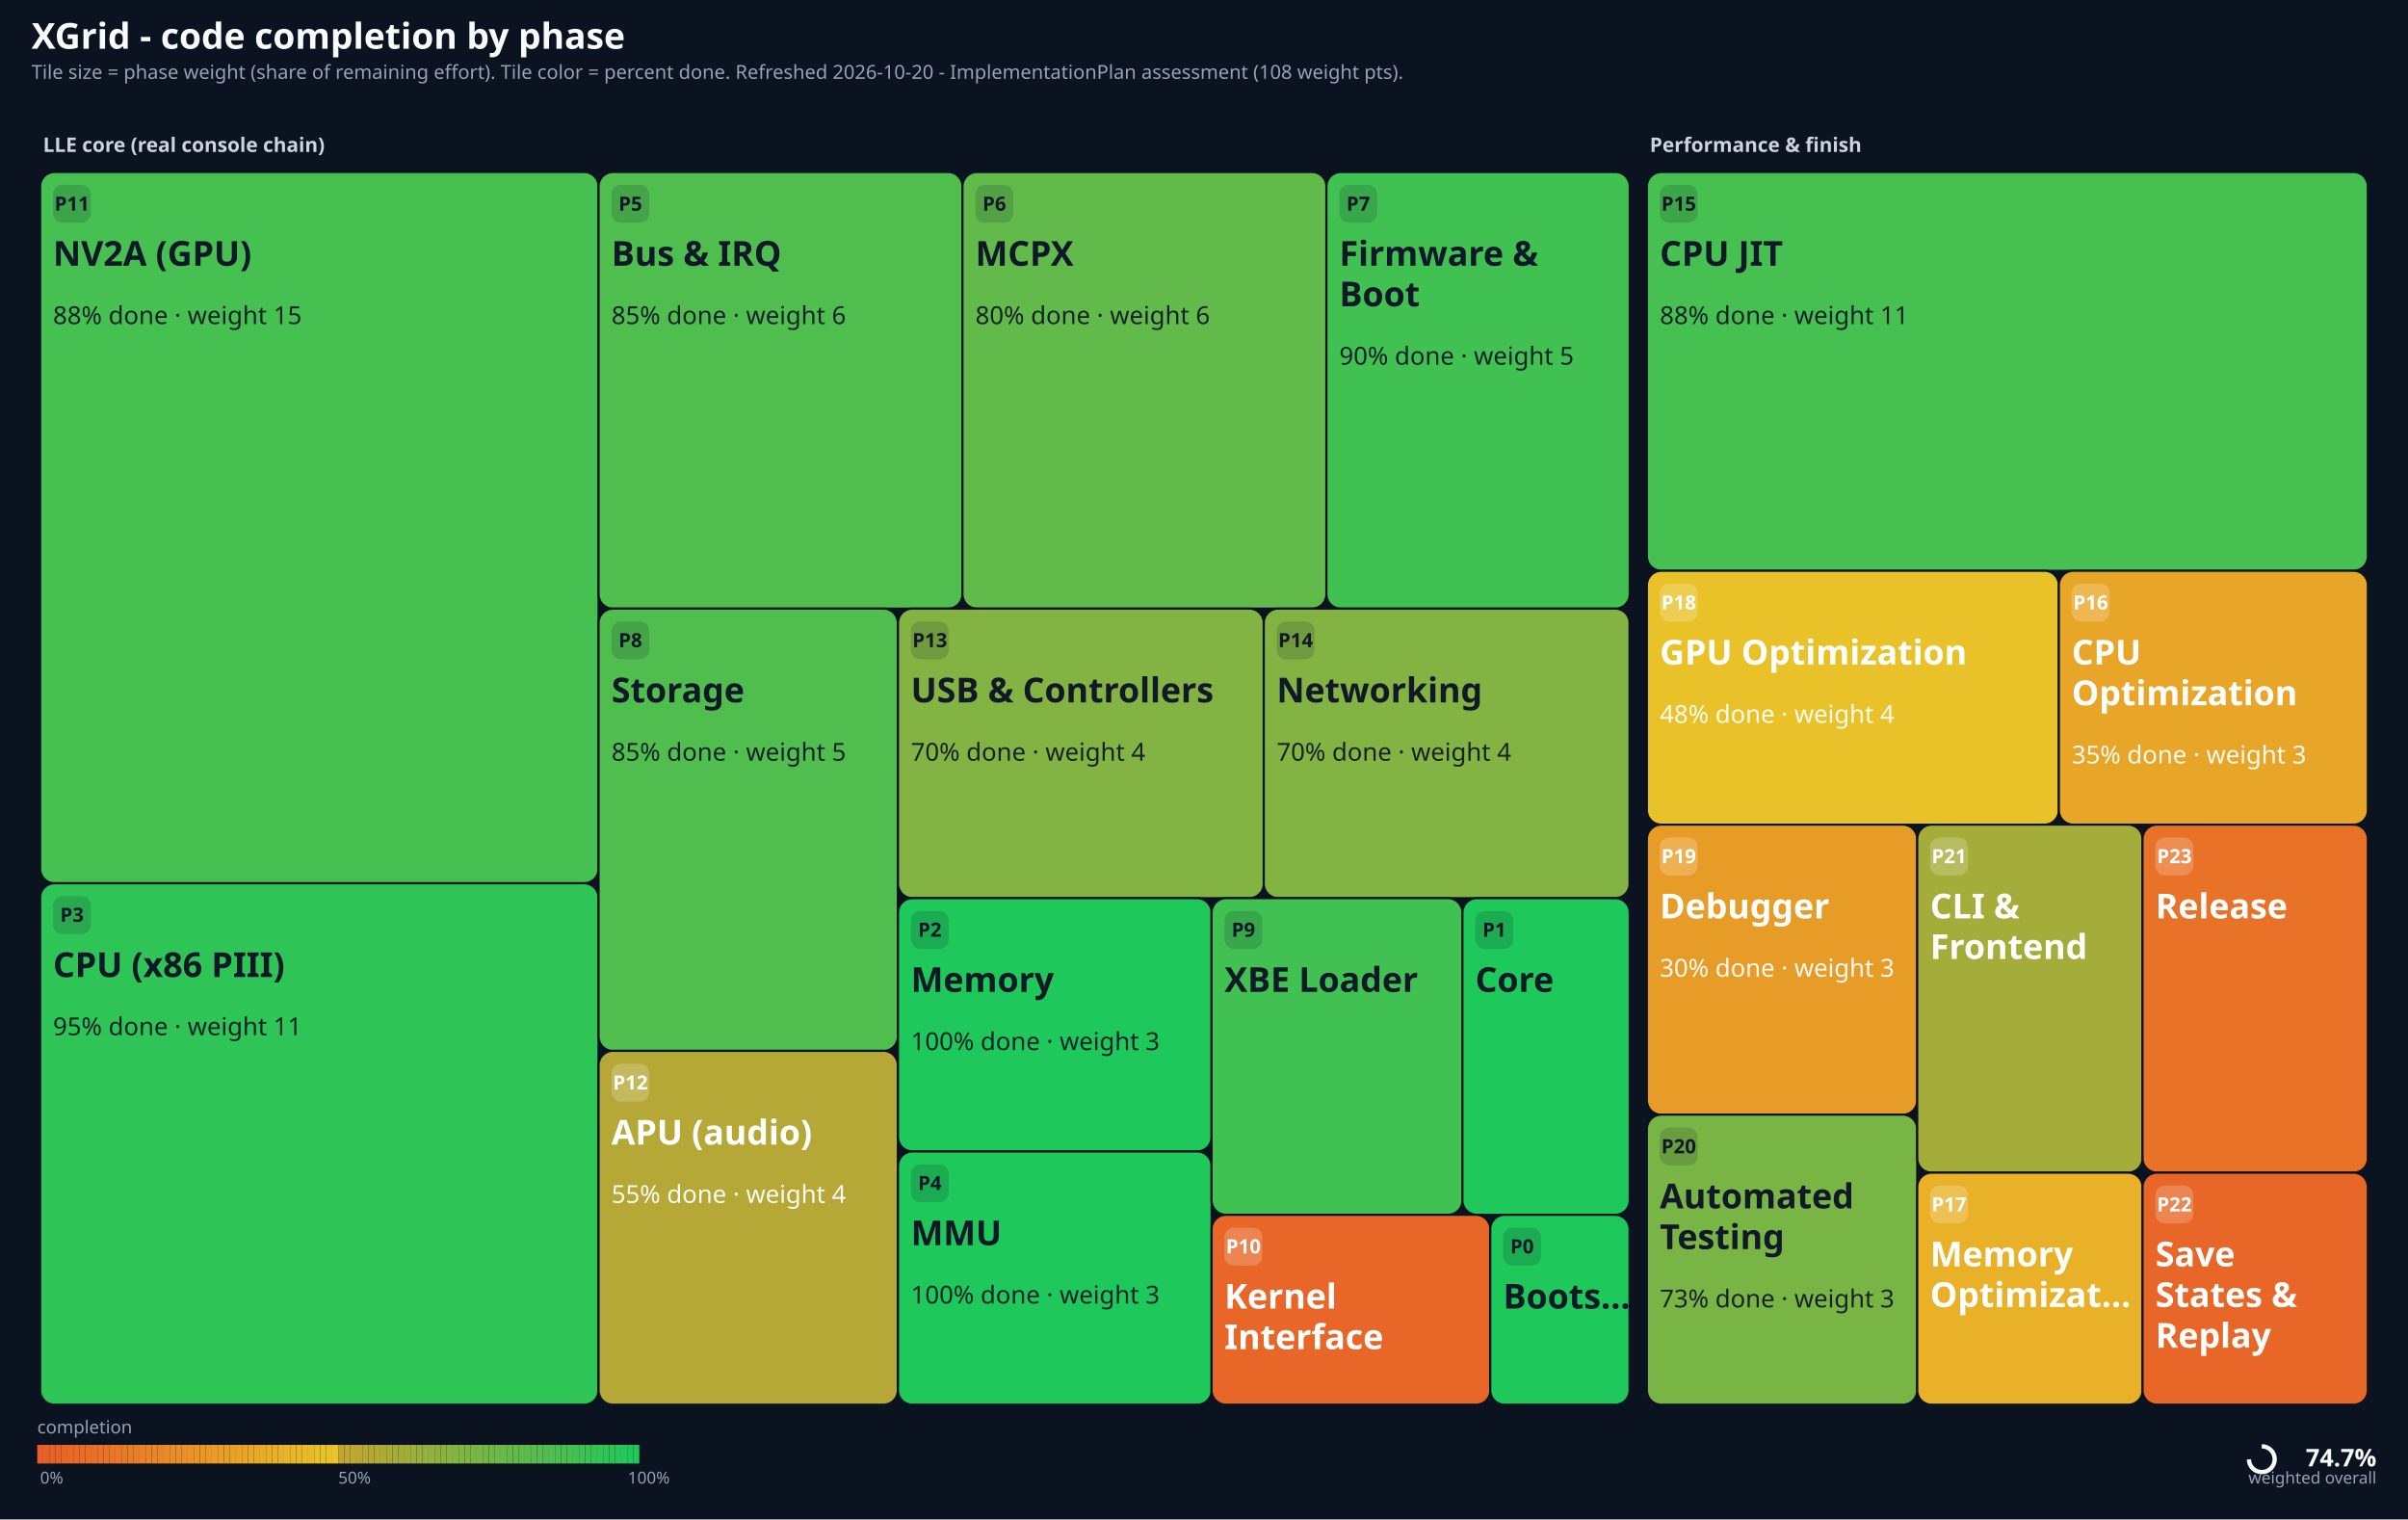
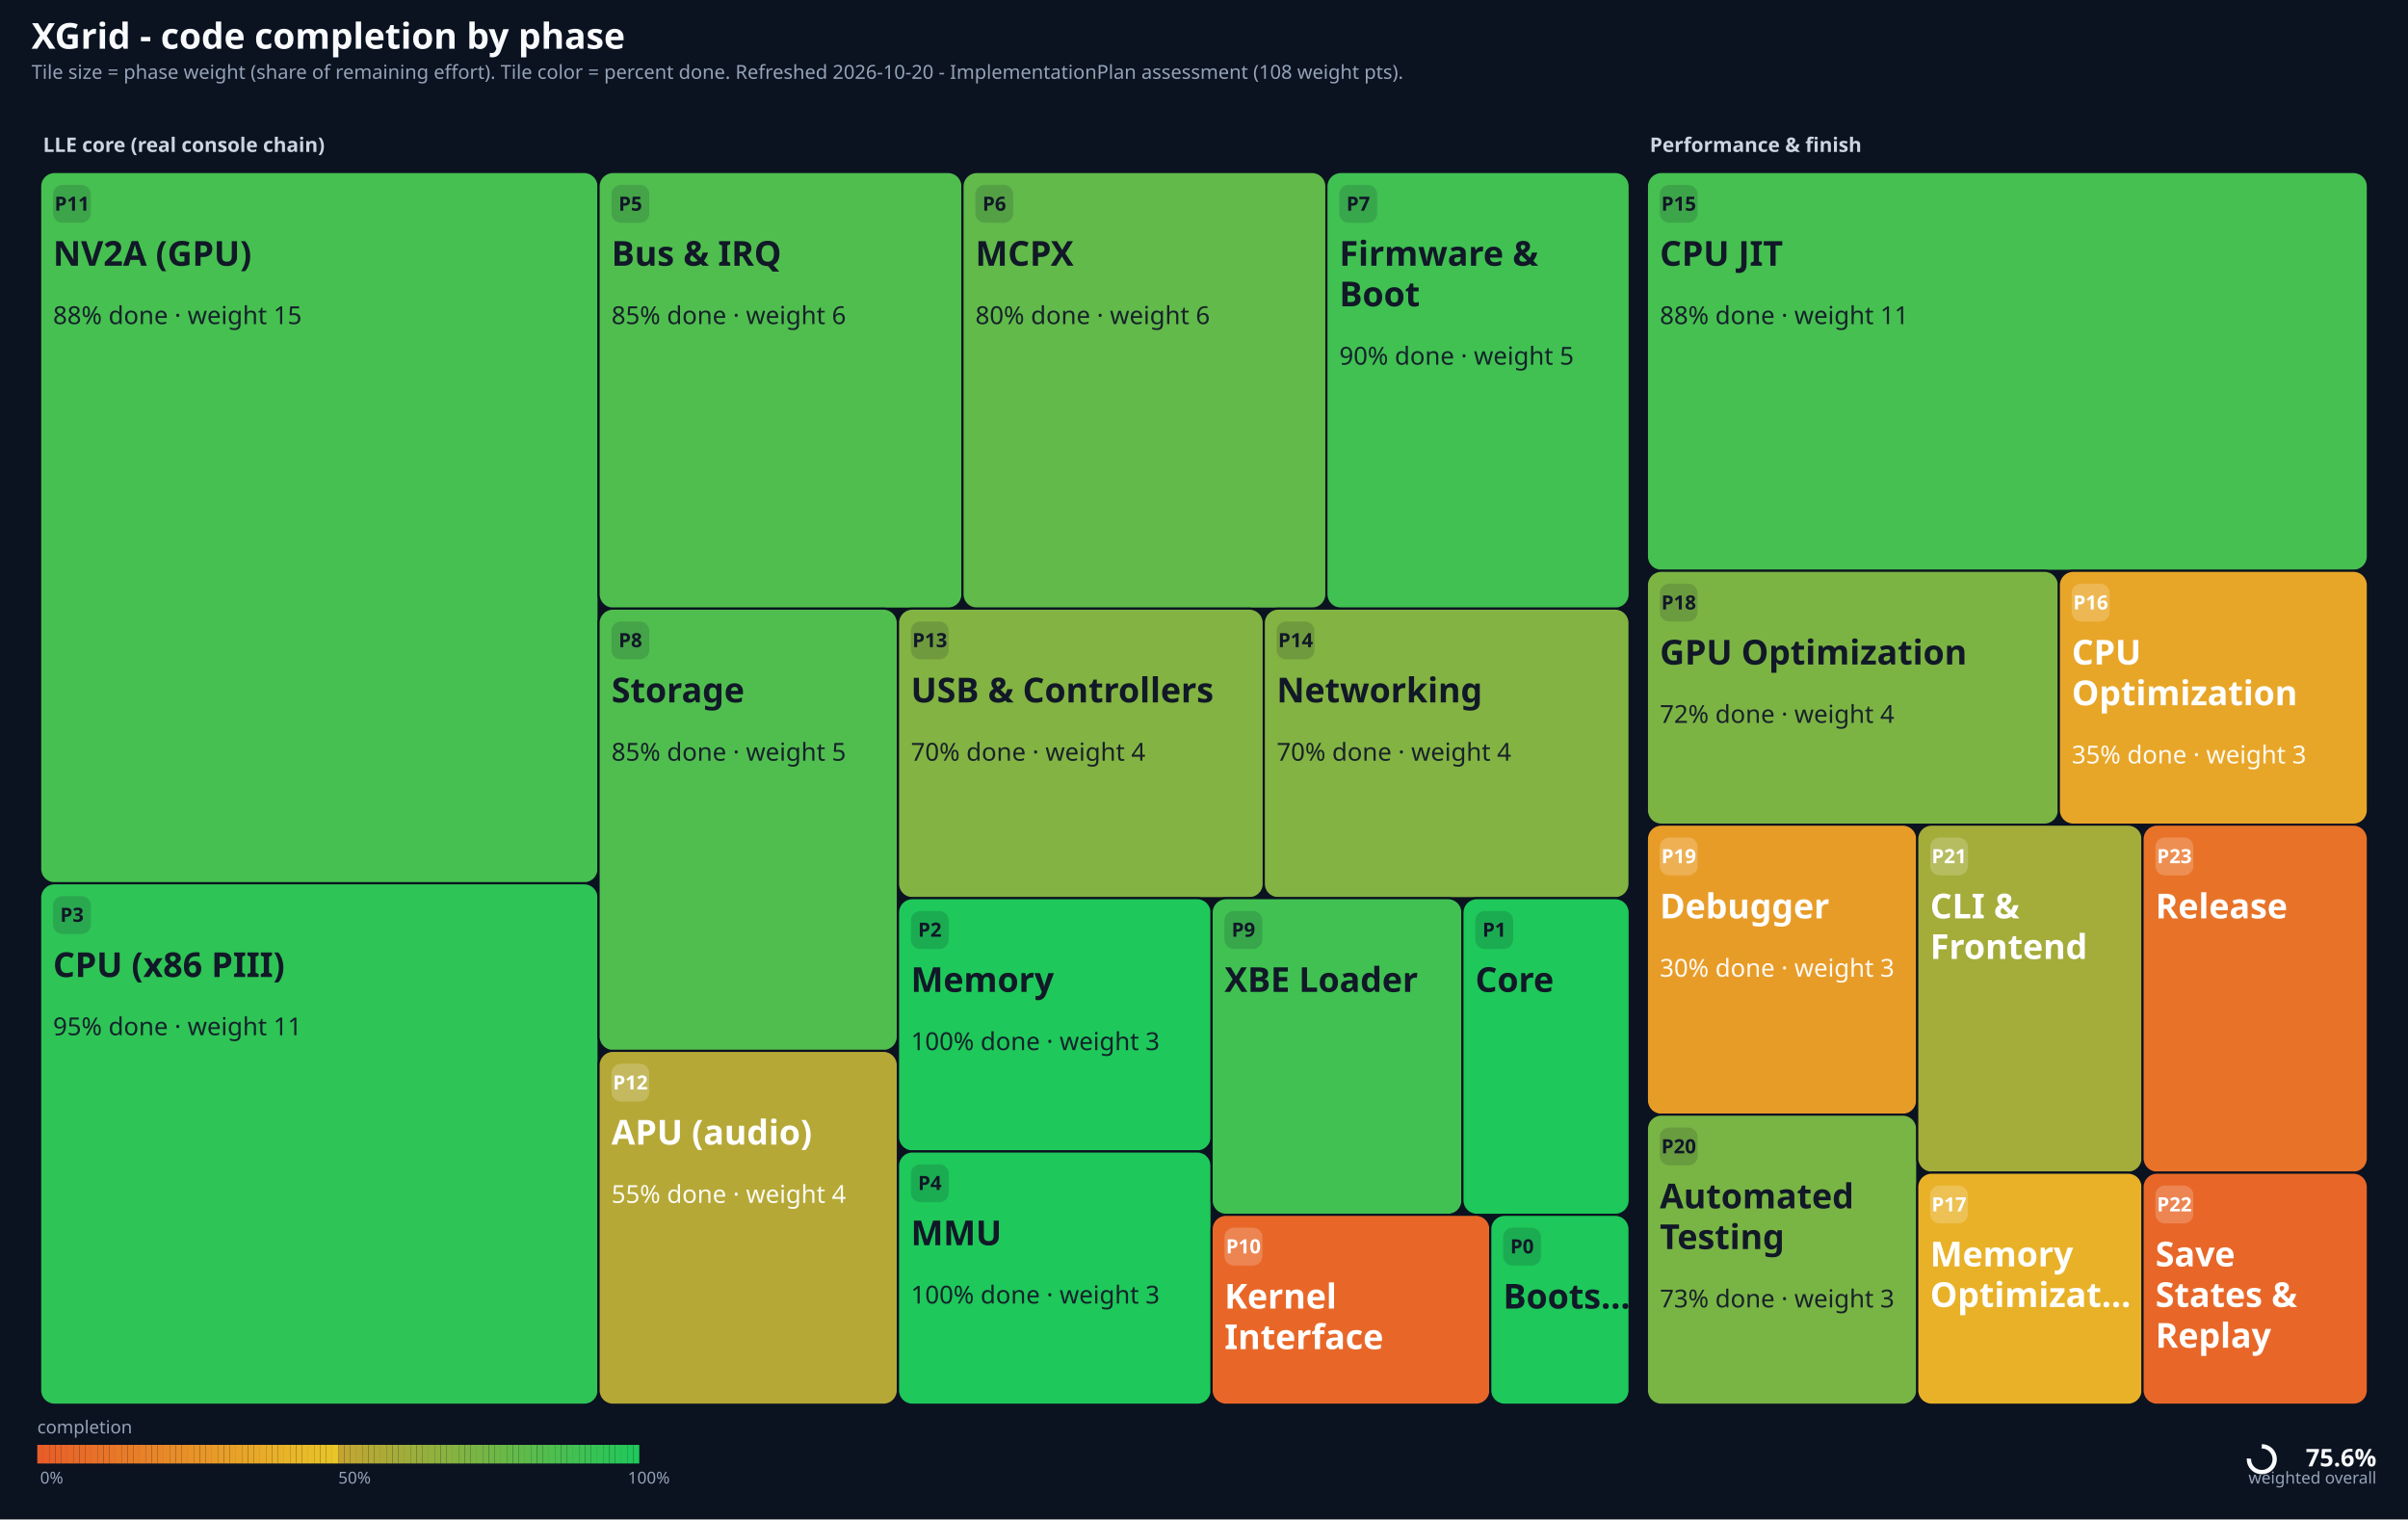
<svg xmlns="http://www.w3.org/2000/svg" width="1680" height="1060" viewBox="0 0 1680 1060" font-family="Segoe UI, Segoe UI Emoji, sans-serif">
  <rect width="1680" height="1060" fill="#0B1220" />
  <text x="22" y="34" font-size="25" font-weight="700" fill="#F8FAFC">XGrid - code completion by phase</text>
  <text x="22" y="55" font-size="13.5" fill="#94A3B8">Tile size = phase weight (share of remaining effort). Tile color = percent done. Refreshed 2026-10-20 - ImplementationPlan assessment (108 weight pts).</text>
  <text x="30" y="106" font-size="14" font-weight="700" fill="#CBD5E1">LLE core (real console chain)</text>
  <text x="1151" y="106" font-size="14" font-weight="700" fill="#CBD5E1">Performance &amp; finish</text>
  <g class="tile" data-p="11" data-name="NV2A (GPU)" data-done="88" data-weight="15">
    <rect x="28" y="120" width="389.6" height="496.2" rx="10" fill="#46C050" stroke="#0B1220" stroke-width="1.5" />
    <rect x="37" y="129" width="26.4" height="26.4" rx="6.6" fill="rgba(17,24,39,0.16)" />
    <text x="50.2" y="147" font-size="13.7" font-weight="700" fill="#111827" text-anchor="middle">P11</text>
    <text x="37" y="185.4" font-size="24" font-weight="700" fill="#111827">NV2A (GPU)</text>
    <text x="37" y="226.1" font-size="17.3" opacity="0.94" fill="#111827">88% done · weight 15</text>
  </g>
  <g class="tile" data-p="3" data-name="CPU (x86 PIII)" data-done="95" data-weight="11">
    <rect x="28" y="616.2" width="389.6" height="363.8" rx="10" fill="#2FC456" stroke="#0B1220" stroke-width="1.5" />
    <rect x="37" y="625.2" width="26.4" height="26.4" rx="6.6" fill="rgba(17,24,39,0.16)" />
    <text x="50.2" y="643.1" font-size="13.7" font-weight="700" fill="#111827" text-anchor="middle">P3</text>
    <text x="37" y="681.6" font-size="24" font-weight="700" fill="#111827">CPU (x86 PIII)</text>
    <text x="37" y="722.2" font-size="17.3" opacity="0.94" fill="#111827">95% done · weight 11</text>
  </g>
  <g class="tile" data-p="5" data-name="Bus &amp; IRQ" data-done="85" data-weight="6">
    <rect x="417.6" y="120" width="253.9" height="304.6" rx="10" fill="#50BE4E" stroke="#0B1220" stroke-width="1.5" />
    <rect x="426.6" y="129" width="26.4" height="26.4" rx="6.6" fill="rgba(17,24,39,0.16)" />
    <text x="439.8" y="147" font-size="13.7" font-weight="700" fill="#111827" text-anchor="middle">P5</text>
    <text x="426.6" y="185.4" font-size="24" font-weight="700" fill="#111827">Bus &amp; IRQ</text>
    <text x="426.6" y="226.1" font-size="17.3" opacity="0.94" fill="#111827">85% done · weight 6</text>
  </g>
  <g class="tile" data-p="6" data-name="MCPX" data-done="80" data-weight="6">
    <rect x="671.5" y="120" width="253.9" height="304.6" rx="10" fill="#61BA4A" stroke="#0B1220" stroke-width="1.5" />
    <rect x="680.5" y="129" width="26.4" height="26.4" rx="6.6" fill="rgba(17,24,39,0.16)" />
    <text x="693.7" y="147" font-size="13.7" font-weight="700" fill="#111827" text-anchor="middle">P6</text>
    <text x="680.5" y="185.4" font-size="24" font-weight="700" fill="#111827">MCPX</text>
    <text x="680.5" y="226.1" font-size="17.3" opacity="0.94" fill="#111827">80% done · weight 6</text>
  </g>
  <g class="tile" data-p="7" data-name="Firmware &amp; Boot" data-done="90" data-weight="5">
    <rect x="925.4" y="120" width="211.6" height="304.6" rx="10" fill="#40C152" stroke="#0B1220" stroke-width="1.5" />
    <rect x="934.4" y="129" width="26.4" height="26.4" rx="6.6" fill="rgba(17,24,39,0.16)" />
    <text x="947.6" y="147" font-size="13.7" font-weight="700" fill="#111827" text-anchor="middle">P7</text>
    <text x="934.4" y="185.4" font-size="24" font-weight="700" fill="#111827">Firmware &amp;</text>
    <text x="934.4" y="213.7" font-size="24" font-weight="700" fill="#111827">Boot</text>
    <text x="934.4" y="254.4" font-size="17.3" opacity="0.94" fill="#111827">90% done · weight 5</text>
  </g>
  <g class="tile" data-p="8" data-name="Storage" data-done="85" data-weight="5">
    <rect x="417.6" y="424.6" width="208.8" height="308.6" rx="10" fill="#50BE4E" stroke="#0B1220" stroke-width="1.5" />
    <rect x="426.6" y="433.6" width="26.4" height="26.4" rx="6.6" fill="rgba(17,24,39,0.16)" />
    <text x="439.8" y="451.5" font-size="13.7" font-weight="700" fill="#111827" text-anchor="middle">P8</text>
    <text x="426.6" y="490" font-size="24" font-weight="700" fill="#111827">Storage</text>
    <text x="426.6" y="530.7" font-size="17.3" opacity="0.94" fill="#111827">85% done · weight 5</text>
  </g>
  <g class="tile" data-p="12" data-name="APU (audio)" data-done="55" data-weight="4">
    <rect x="417.6" y="733.1" width="208.8" height="246.9" rx="10" fill="#B5A836" stroke="#0B1220" stroke-width="1.5" />
    <rect x="426.6" y="742.1" width="26.4" height="26.4" rx="6.6" fill="rgba(255,255,255,0.20)" />
    <text x="439.8" y="760.1" font-size="13.7" font-weight="700" fill="#FFFFFF" text-anchor="middle">P12</text>
    <text x="426.6" y="798.5" font-size="24" font-weight="700" fill="#FFFFFF">APU (audio)</text>
    <text x="426.6" y="839.2" font-size="17.3" opacity="0.94" fill="#FFFFFF">55% done · weight 4</text>
  </g>
  <g class="tile" data-p="13" data-name="USB &amp; Controllers" data-done="70" data-weight="4">
    <rect x="626.5" y="424.6" width="255.2" height="202" rx="10" fill="#83B342" stroke="#0B1220" stroke-width="1.5" />
    <rect x="635.5" y="433.6" width="26.4" height="26.4" rx="6.6" fill="rgba(17,24,39,0.16)" />
    <text x="648.7" y="451.5" font-size="13.7" font-weight="700" fill="#111827" text-anchor="middle">P13</text>
    <text x="635.5" y="490" font-size="24" font-weight="700" fill="#111827">USB &amp; Controllers</text>
    <text x="635.5" y="530.7" font-size="17.3" opacity="0.94" fill="#111827">70% done · weight 4</text>
  </g>
  <g class="tile" data-p="14" data-name="Networking" data-done="70" data-weight="4">
    <rect x="881.7" y="424.6" width="255.2" height="202" rx="10" fill="#83B342" stroke="#0B1220" stroke-width="1.5" />
    <rect x="890.7" y="433.6" width="26.4" height="26.4" rx="6.6" fill="rgba(17,24,39,0.16)" />
    <text x="903.9" y="451.5" font-size="13.7" font-weight="700" fill="#111827" text-anchor="middle">P14</text>
    <text x="890.7" y="490" font-size="24" font-weight="700" fill="#111827">Networking</text>
    <text x="890.7" y="530.7" font-size="17.3" opacity="0.94" fill="#111827">70% done · weight 4</text>
  </g>
  <g class="tile" data-p="2" data-name="Memory" data-done="100" data-weight="3">
    <rect x="626.5" y="626.6" width="218.8" height="176.7" rx="10" fill="#1EC85A" stroke="#0B1220" stroke-width="1.5" />
    <rect x="635.5" y="635.6" width="26.4" height="26.4" rx="6.6" fill="rgba(17,24,39,0.16)" />
    <text x="648.7" y="653.5" font-size="13.7" font-weight="700" fill="#111827" text-anchor="middle">P2</text>
    <text x="635.5" y="692" font-size="24" font-weight="700" fill="#111827">Memory</text>
    <text x="635.5" y="732.6" font-size="17.3" opacity="0.94" fill="#111827">100% done · weight 3</text>
  </g>
  <g class="tile" data-p="4" data-name="MMU" data-done="100" data-weight="3">
    <rect x="626.5" y="803.3" width="218.8" height="176.7" rx="10" fill="#1EC85A" stroke="#0B1220" stroke-width="1.5" />
    <rect x="635.5" y="812.3" width="26.4" height="26.4" rx="6.6" fill="rgba(17,24,39,0.16)" />
    <text x="648.7" y="830.2" font-size="13.7" font-weight="700" fill="#111827" text-anchor="middle">P4</text>
    <text x="635.5" y="868.7" font-size="24" font-weight="700" fill="#111827">MMU</text>
    <text x="635.5" y="909.4" font-size="17.3" opacity="0.94" fill="#111827">100% done · weight 3</text>
  </g>
  <g class="tile" data-p="9" data-name="XBE Loader" data-done="90" data-weight="3">
    <rect x="845.3" y="626.6" width="175" height="220.9" rx="10" fill="#40C152" stroke="#0B1220" stroke-width="1.5" />
    <rect x="854.3" y="635.6" width="26.4" height="26.4" rx="6.6" fill="rgba(17,24,39,0.16)" />
    <text x="867.5" y="653.5" font-size="13.7" font-weight="700" fill="#111827" text-anchor="middle">P9</text>
    <text x="854.3" y="692" font-size="24" font-weight="700" fill="#111827">XBE Loader</text>
  </g>
  <g class="tile" data-p="1" data-name="Core" data-done="100" data-weight="2">
    <rect x="1020.3" y="626.6" width="116.7" height="220.9" rx="10" fill="#1EC85A" stroke="#0B1220" stroke-width="1.5" />
    <rect x="1029.3" y="635.6" width="26.4" height="26.4" rx="6.6" fill="rgba(17,24,39,0.16)" />
    <text x="1042.5" y="653.5" font-size="13.7" font-weight="700" fill="#111827" text-anchor="middle">P1</text>
    <text x="1029.3" y="692" font-size="24" font-weight="700" fill="#111827">Core</text>
  </g>
  <g class="tile" data-p="10" data-name="Kernel Interface" data-done="5" data-weight="2">
    <rect x="845.3" y="847.5" width="194.5" height="132.5" rx="10" fill="#E86728" stroke="#0B1220" stroke-width="1.5" />
    <rect x="854.3" y="856.5" width="26.4" height="26.4" rx="6.6" fill="rgba(255,255,255,0.20)" />
    <text x="867.5" y="874.4" font-size="13.7" font-weight="700" fill="#FFFFFF" text-anchor="middle">P10</text>
    <text x="854.3" y="912.9" font-size="24" font-weight="700" fill="#FFFFFF">Kernel</text>
    <text x="854.3" y="941.2" font-size="24" font-weight="700" fill="#FFFFFF">Interface</text>
  </g>
  <g class="tile" data-p="0" data-name="Bootstrap" data-done="100" data-weight="1">
    <rect x="1039.7" y="847.5" width="97.2" height="132.5" rx="10" fill="#1EC85A" stroke="#0B1220" stroke-width="1.5" />
    <rect x="1048.7" y="856.5" width="26.4" height="26.4" rx="6.6" fill="rgba(17,24,39,0.16)" />
    <text x="1061.9" y="874.4" font-size="13.7" font-weight="700" fill="#111827" text-anchor="middle">P0</text>
    <text x="1048.7" y="912.9" font-size="24" font-weight="700" fill="#111827">Boots…</text>
  </g>
  <g class="tile" data-p="15" data-name="CPU JIT" data-done="88" data-weight="11">
    <rect x="1149" y="120" width="503" height="278.2" rx="10" fill="#46C050" stroke="#0B1220" stroke-width="1.5" />
    <rect x="1158" y="129" width="26.4" height="26.4" rx="6.6" fill="rgba(17,24,39,0.16)" />
    <text x="1171.2" y="147" font-size="13.7" font-weight="700" fill="#111827" text-anchor="middle">P15</text>
    <text x="1158" y="185.4" font-size="24" font-weight="700" fill="#111827">CPU JIT</text>
    <text x="1158" y="226.1" font-size="17.3" opacity="0.94" fill="#111827">88% done · weight 11</text>
  </g>
-   <g class="tile" data-p="18" data-name="GPU Optimization" data-done="48" data-weight="4">
-     <rect x="1149" y="398.2" width="287.4" height="177.1" rx="10" fill="#E8C228" stroke="#0B1220" stroke-width="1.5" />
-     <rect x="1158" y="407.2" width="26.4" height="26.4" rx="6.6" fill="rgba(255,255,255,0.20)" />
-     <text x="1171.2" y="425.2" font-size="13.7" font-weight="700" fill="#FFFFFF" text-anchor="middle">P18</text>
-     <text x="1158" y="463.6" font-size="24" font-weight="700" fill="#FFFFFF">GPU Optimization</text>
-     <text x="1158" y="504.3" font-size="17.3" opacity="0.94" fill="#FFFFFF">48% done · weight 4</text>
+   <g class="tile" data-p="18" data-name="GPU Optimization" data-done="72" data-weight="4">
+     <rect x="1149" y="398.2" width="287.4" height="177.1" rx="10" fill="#7CB444" stroke="#0B1220" stroke-width="1.5" />
+     <rect x="1158" y="407.2" width="26.4" height="26.4" rx="6.6" fill="rgba(17,24,39,0.16)" />
+     <text x="1171.2" y="425.2" font-size="13.7" font-weight="700" fill="#111827" text-anchor="middle">P18</text>
+     <text x="1158" y="463.6" font-size="24" font-weight="700" fill="#111827">GPU Optimization</text>
+     <text x="1158" y="504.3" font-size="17.3" opacity="0.94" fill="#111827">72% done · weight 4</text>
  </g>
  <g class="tile" data-p="16" data-name="CPU Optimization" data-done="35" data-weight="3">
    <rect x="1436.4" y="398.2" width="215.6" height="177.1" rx="10" fill="#E8A628" stroke="#0B1220" stroke-width="1.5" />
    <rect x="1445.4" y="407.2" width="26.4" height="26.4" rx="6.6" fill="rgba(255,255,255,0.20)" />
    <text x="1458.6" y="425.2" font-size="13.7" font-weight="700" fill="#FFFFFF" text-anchor="middle">P16</text>
    <text x="1445.4" y="463.6" font-size="24" font-weight="700" fill="#FFFFFF">CPU</text>
    <text x="1445.4" y="492" font-size="24" font-weight="700" fill="#FFFFFF">Optimization</text>
    <text x="1445.4" y="532.6" font-size="17.3" opacity="0.94" fill="#FFFFFF">35% done · weight 3</text>
  </g>
  <g class="tile" data-p="19" data-name="Debugger" data-done="30" data-weight="3">
    <rect x="1149" y="575.3" width="188.6" height="202.4" rx="10" fill="#E89C28" stroke="#0B1220" stroke-width="1.5" />
    <rect x="1158" y="584.3" width="26.4" height="26.4" rx="6.6" fill="rgba(255,255,255,0.20)" />
    <text x="1171.2" y="602.2" font-size="13.7" font-weight="700" fill="#FFFFFF" text-anchor="middle">P19</text>
    <text x="1158" y="640.7" font-size="24" font-weight="700" fill="#FFFFFF">Debugger</text>
    <text x="1158" y="681.4" font-size="17.3" opacity="0.94" fill="#FFFFFF">30% done · weight 3</text>
  </g>
  <g class="tile" data-p="20" data-name="Automated Testing" data-done="73" data-weight="3">
    <rect x="1149" y="777.6" width="188.6" height="202.4" rx="10" fill="#79B544" stroke="#0B1220" stroke-width="1.5" />
    <rect x="1158" y="786.6" width="26.4" height="26.4" rx="6.6" fill="rgba(17,24,39,0.16)" />
    <text x="1171.2" y="804.6" font-size="13.7" font-weight="700" fill="#111827" text-anchor="middle">P20</text>
    <text x="1158" y="843" font-size="24" font-weight="700" fill="#111827">Automated</text>
    <text x="1158" y="871.4" font-size="24" font-weight="700" fill="#111827">Testing</text>
    <text x="1158" y="912.1" font-size="17.3" opacity="0.94" fill="#111827">73% done · weight 3</text>
  </g>
  <g class="tile" data-p="21" data-name="CLI &amp; Frontend" data-done="60" data-weight="3">
    <rect x="1337.6" y="575.3" width="157.2" height="242.8" rx="10" fill="#A4AC3A" stroke="#0B1220" stroke-width="1.5" />
    <rect x="1346.6" y="584.3" width="26.4" height="26.4" rx="6.6" fill="rgba(255,255,255,0.20)" />
    <text x="1359.8" y="602.2" font-size="13.7" font-weight="700" fill="#FFFFFF" text-anchor="middle">P21</text>
    <text x="1346.6" y="640.7" font-size="24" font-weight="700" fill="#FFFFFF">CLI &amp;</text>
    <text x="1346.6" y="669" font-size="24" font-weight="700" fill="#FFFFFF">Frontend</text>
  </g>
  <g class="tile" data-p="23" data-name="Release" data-done="11" data-weight="3">
    <rect x="1494.8" y="575.3" width="157.2" height="242.8" rx="10" fill="#E87328" stroke="#0B1220" stroke-width="1.5" />
    <rect x="1503.8" y="584.3" width="26.4" height="26.4" rx="6.6" fill="rgba(255,255,255,0.20)" />
    <text x="1517" y="602.2" font-size="13.7" font-weight="700" fill="#FFFFFF" text-anchor="middle">P23</text>
    <text x="1503.8" y="640.7" font-size="24" font-weight="700" fill="#FFFFFF">Release</text>
  </g>
  <g class="tile" data-p="17" data-name="Memory Optimization" data-done="40" data-weight="2">
    <rect x="1337.6" y="818.1" width="157.2" height="161.9" rx="10" fill="#E8B128" stroke="#0B1220" stroke-width="1.5" />
    <rect x="1346.6" y="827.1" width="26.4" height="26.4" rx="6.6" fill="rgba(255,255,255,0.20)" />
    <text x="1359.8" y="845.1" font-size="13.7" font-weight="700" fill="#FFFFFF" text-anchor="middle">P17</text>
    <text x="1346.6" y="883.5" font-size="24" font-weight="700" fill="#FFFFFF">Memory</text>
    <text x="1346.6" y="911.8" font-size="24" font-weight="700" fill="#FFFFFF">Optimizat…</text>
  </g>
  <g class="tile" data-p="22" data-name="Save States &amp; Replay" data-done="5" data-weight="2">
    <rect x="1494.8" y="818.1" width="157.2" height="161.9" rx="10" fill="#E86728" stroke="#0B1220" stroke-width="1.5" />
    <rect x="1503.8" y="827.1" width="26.4" height="26.4" rx="6.6" fill="rgba(255,255,255,0.20)" />
    <text x="1517" y="845.1" font-size="13.7" font-weight="700" fill="#FFFFFF" text-anchor="middle">P22</text>
    <text x="1503.8" y="883.5" font-size="24" font-weight="700" fill="#FFFFFF">Save</text>
    <text x="1503.8" y="911.8" font-size="24" font-weight="700" fill="#FFFFFF">States &amp;</text>
    <text x="1503.8" y="940.2" font-size="24" font-weight="700" fill="#FFFFFF">Replay</text>
  </g>
  <text x="26" y="1000" font-size="12.5" fill="#94A3B8">completion</text>
  <rect x="26" y="1008" width="4.2" height="13" fill="#E85D28" />
  <rect x="30.2" y="1008" width="4.2" height="13" fill="#E85F28" />
  <rect x="34.4" y="1008" width="4.2" height="13" fill="#E86128" />
  <rect x="38.6" y="1008" width="4.2" height="13" fill="#E86328" />
  <rect x="42.8" y="1008" width="4.2" height="13" fill="#E86628" />
  <rect x="47" y="1008" width="4.2" height="13" fill="#E86828" />
  <rect x="51.2" y="1008" width="4.2" height="13" fill="#E86A28" />
  <rect x="55.4" y="1008" width="4.2" height="13" fill="#E86C28" />
  <rect x="59.6" y="1008" width="4.2" height="13" fill="#E86E28" />
  <rect x="63.8" y="1008" width="4.2" height="13" fill="#E87028" />
  <rect x="68" y="1008" width="4.2" height="13" fill="#E87228" />
  <rect x="72.2" y="1008" width="4.2" height="13" fill="#E87428" />
  <rect x="76.4" y="1008" width="4.2" height="13" fill="#E87628" />
  <rect x="80.6" y="1008" width="4.2" height="13" fill="#E87928" />
  <rect x="84.8" y="1008" width="4.2" height="13" fill="#E87B28" />
  <rect x="89" y="1008" width="4.2" height="13" fill="#E87D28" />
  <rect x="93.2" y="1008" width="4.2" height="13" fill="#E87F28" />
  <rect x="97.4" y="1008" width="4.2" height="13" fill="#E88128" />
  <rect x="101.6" y="1008" width="4.2" height="13" fill="#E88328" />
  <rect x="105.8" y="1008" width="4.2" height="13" fill="#E88528" />
  <rect x="110" y="1008" width="4.2" height="13" fill="#E88728" />
  <rect x="114.2" y="1008" width="4.2" height="13" fill="#E88A28" />
  <rect x="118.4" y="1008" width="4.2" height="13" fill="#E88C28" />
  <rect x="122.6" y="1008" width="4.2" height="13" fill="#E88E28" />
  <rect x="126.8" y="1008" width="4.2" height="13" fill="#E89028" />
  <rect x="131" y="1008" width="4.2" height="13" fill="#E89228" />
  <rect x="135.2" y="1008" width="4.2" height="13" fill="#E89428" />
  <rect x="139.4" y="1008" width="4.2" height="13" fill="#E89628" />
  <rect x="143.6" y="1008" width="4.2" height="13" fill="#E89828" />
  <rect x="147.8" y="1008" width="4.2" height="13" fill="#E89B28" />
  <rect x="152" y="1008" width="4.2" height="13" fill="#E89D28" />
  <rect x="156.2" y="1008" width="4.2" height="13" fill="#E89F28" />
  <rect x="160.4" y="1008" width="4.2" height="13" fill="#E8A128" />
  <rect x="164.6" y="1008" width="4.2" height="13" fill="#E8A328" />
  <rect x="168.8" y="1008" width="4.2" height="13" fill="#E8A528" />
  <rect x="173" y="1008" width="4.2" height="13" fill="#E8A728" />
  <rect x="177.2" y="1008" width="4.2" height="13" fill="#E8A928" />
  <rect x="181.4" y="1008" width="4.2" height="13" fill="#E8AC28" />
  <rect x="185.6" y="1008" width="4.2" height="13" fill="#E8AE28" />
  <rect x="189.8" y="1008" width="4.2" height="13" fill="#E8B028" />
  <rect x="194" y="1008" width="4.2" height="13" fill="#E8B228" />
  <rect x="198.2" y="1008" width="4.2" height="13" fill="#E8B428" />
  <rect x="202.4" y="1008" width="4.2" height="13" fill="#E8B628" />
  <rect x="206.6" y="1008" width="4.2" height="13" fill="#E8B828" />
  <rect x="210.8" y="1008" width="4.2" height="13" fill="#E8BA28" />
  <rect x="215" y="1008" width="4.2" height="13" fill="#E8BC28" />
  <rect x="219.2" y="1008" width="4.2" height="13" fill="#E8BF28" />
  <rect x="223.4" y="1008" width="4.2" height="13" fill="#E8C128" />
  <rect x="227.6" y="1008" width="4.2" height="13" fill="#E8C328" />
  <rect x="231.8" y="1008" width="4.2" height="13" fill="#E8C528" />
  <rect x="236" y="1008" width="4.2" height="13" fill="#C4A532" />
  <rect x="240.2" y="1008" width="4.2" height="13" fill="#C1A633" />
  <rect x="244.4" y="1008" width="4.2" height="13" fill="#BEA734" />
  <rect x="248.6" y="1008" width="4.2" height="13" fill="#BAA735" />
  <rect x="252.8" y="1008" width="4.2" height="13" fill="#B7A836" />
  <rect x="257" y="1008" width="4.2" height="13" fill="#B4A936" />
  <rect x="261.2" y="1008" width="4.2" height="13" fill="#B0AA37" />
  <rect x="265.4" y="1008" width="4.2" height="13" fill="#ADAA38" />
  <rect x="269.6" y="1008" width="4.2" height="13" fill="#A9AB39" />
  <rect x="273.8" y="1008" width="4.2" height="13" fill="#A6AC3A" />
  <rect x="278" y="1008" width="4.2" height="13" fill="#A3AC3A" />
  <rect x="282.2" y="1008" width="4.2" height="13" fill="#9FAD3B" />
  <rect x="286.4" y="1008" width="4.2" height="13" fill="#9CAE3C" />
  <rect x="290.6" y="1008" width="4.2" height="13" fill="#99AE3D" />
  <rect x="294.8" y="1008" width="4.2" height="13" fill="#95AF3E" />
  <rect x="299" y="1008" width="4.2" height="13" fill="#92B03E" />
  <rect x="303.2" y="1008" width="4.2" height="13" fill="#8FB13F" />
  <rect x="307.4" y="1008" width="4.2" height="13" fill="#8BB140" />
  <rect x="311.6" y="1008" width="4.2" height="13" fill="#88B241" />
  <rect x="315.8" y="1008" width="4.2" height="13" fill="#84B342" />
  <rect x="320" y="1008" width="4.2" height="13" fill="#81B342" />
  <rect x="324.2" y="1008" width="4.2" height="13" fill="#7EB443" />
  <rect x="328.4" y="1008" width="4.2" height="13" fill="#7AB544" />
  <rect x="332.6" y="1008" width="4.2" height="13" fill="#77B545" />
  <rect x="336.8" y="1008" width="4.2" height="13" fill="#74B646" />
  <rect x="341" y="1008" width="4.2" height="13" fill="#70B746" />
  <rect x="345.2" y="1008" width="4.2" height="13" fill="#6DB847" />
  <rect x="349.4" y="1008" width="4.2" height="13" fill="#6AB848" />
  <rect x="353.6" y="1008" width="4.2" height="13" fill="#66B949" />
  <rect x="357.8" y="1008" width="4.2" height="13" fill="#63BA4A" />
  <rect x="362" y="1008" width="4.2" height="13" fill="#60BA4A" />
  <rect x="366.2" y="1008" width="4.2" height="13" fill="#5CBB4B" />
  <rect x="370.4" y="1008" width="4.2" height="13" fill="#59BC4C" />
  <rect x="374.6" y="1008" width="4.2" height="13" fill="#55BC4D" />
  <rect x="378.8" y="1008" width="4.2" height="13" fill="#52BD4E" />
  <rect x="383" y="1008" width="4.2" height="13" fill="#4FBE4E" />
  <rect x="387.2" y="1008" width="4.2" height="13" fill="#4BBF4F" />
  <rect x="391.4" y="1008" width="4.2" height="13" fill="#48BF50" />
  <rect x="395.6" y="1008" width="4.2" height="13" fill="#45C051" />
  <rect x="399.8" y="1008" width="4.2" height="13" fill="#41C152" />
  <rect x="404" y="1008" width="4.2" height="13" fill="#3EC152" />
  <rect x="408.2" y="1008" width="4.2" height="13" fill="#3BC253" />
  <rect x="412.4" y="1008" width="4.2" height="13" fill="#37C354" />
  <rect x="416.6" y="1008" width="4.2" height="13" fill="#34C355" />
  <rect x="420.8" y="1008" width="4.2" height="13" fill="#30C456" />
  <rect x="425" y="1008" width="4.2" height="13" fill="#2DC556" />
  <rect x="429.2" y="1008" width="4.2" height="13" fill="#2AC657" />
  <rect x="433.4" y="1008" width="4.2" height="13" fill="#26C658" />
  <rect x="437.6" y="1008" width="4.2" height="13" fill="#23C759" />
  <rect x="441.8" y="1008" width="4.2" height="13" fill="#20C85A" />
  <text x="28" y="1035" font-size="11.5" fill="#94A3B8">0%</text>
  <text x="236" y="1035" font-size="11.5" fill="#94A3B8">50%</text>
  <text x="438" y="1035" font-size="11.5" fill="#94A3B8">100%</text>
-   <circle cx="1578" cy="1018" r="9" fill="none" stroke="#F8FAFC" stroke-width="3" stroke-dasharray="42.2 14.3" transform="rotate(-90 1578 1018)" />
-   <text x="1658" y="1023" font-size="17" font-weight="700" fill="#F8FAFC" text-anchor="end">74.7%</text>
+   <circle cx="1578" cy="1018" r="9" fill="none" stroke="#F8FAFC" stroke-width="3" stroke-dasharray="42.8 13.8" transform="rotate(-90 1578 1018)" />
+   <text x="1658" y="1023" font-size="17" font-weight="700" fill="#F8FAFC" text-anchor="end">75.6%</text>
  <text x="1658" y="1035" font-size="11.5" fill="#94A3B8" text-anchor="end">weighted overall</text>
</svg>
